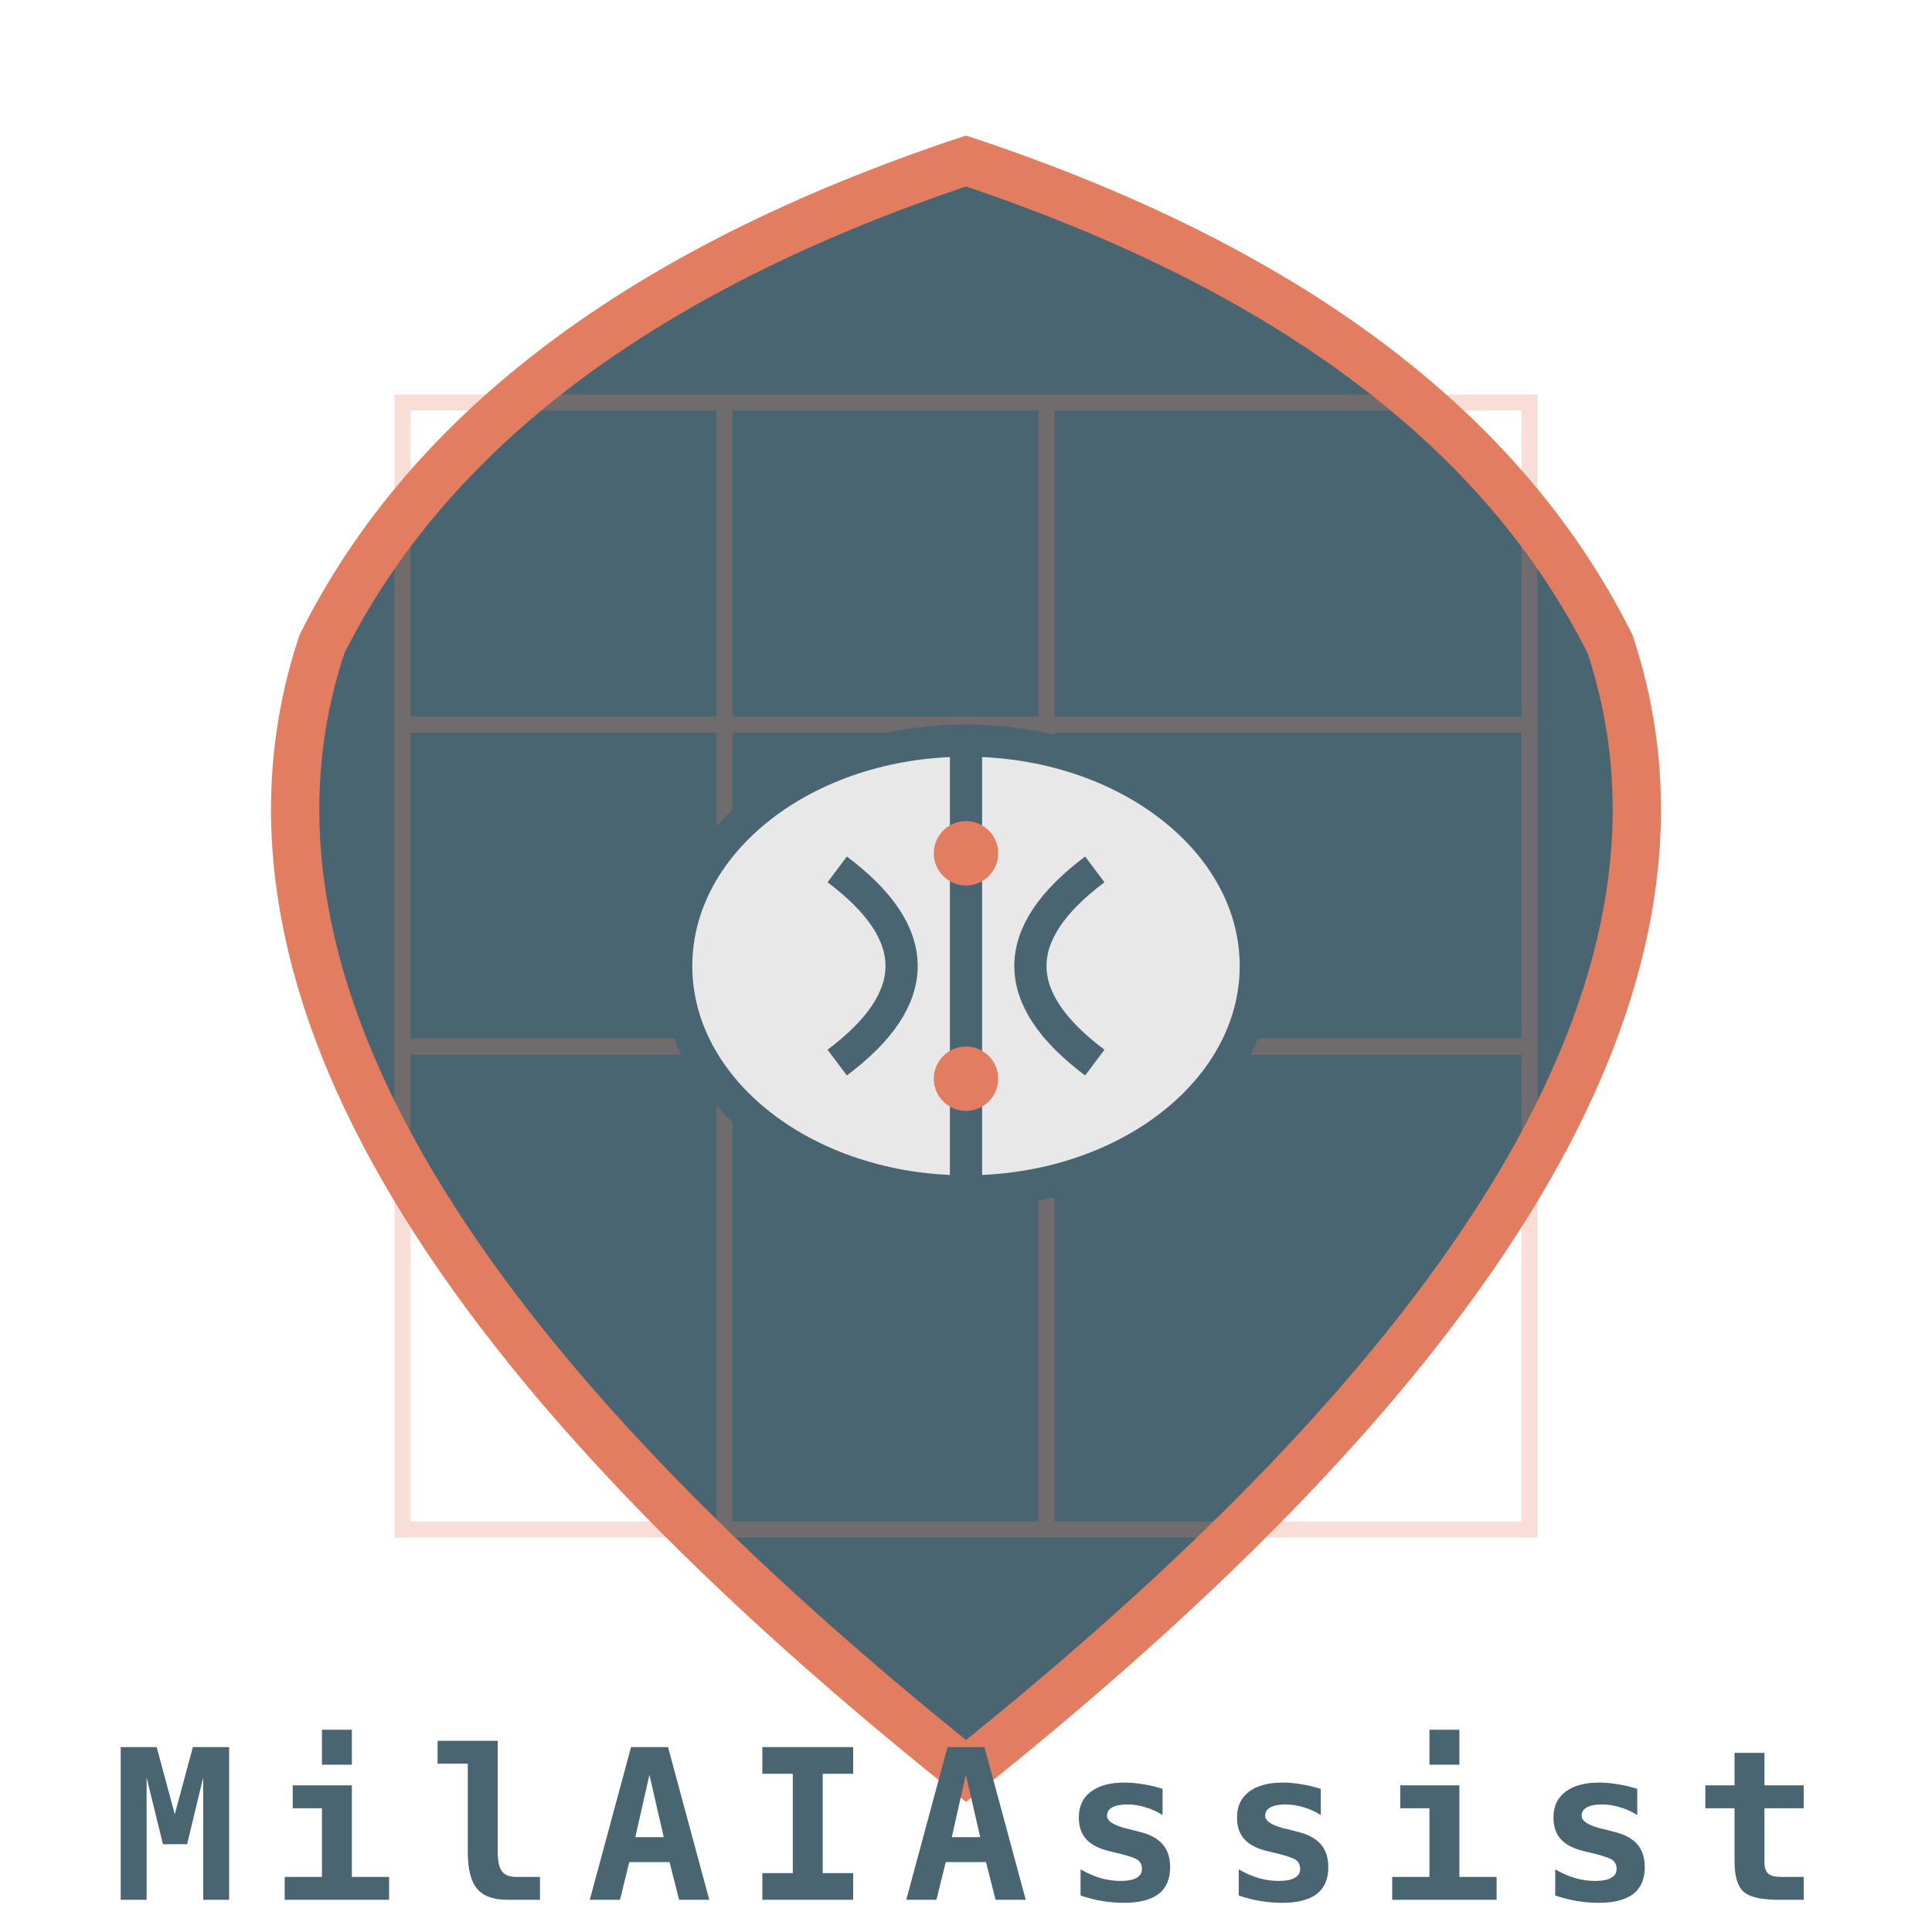
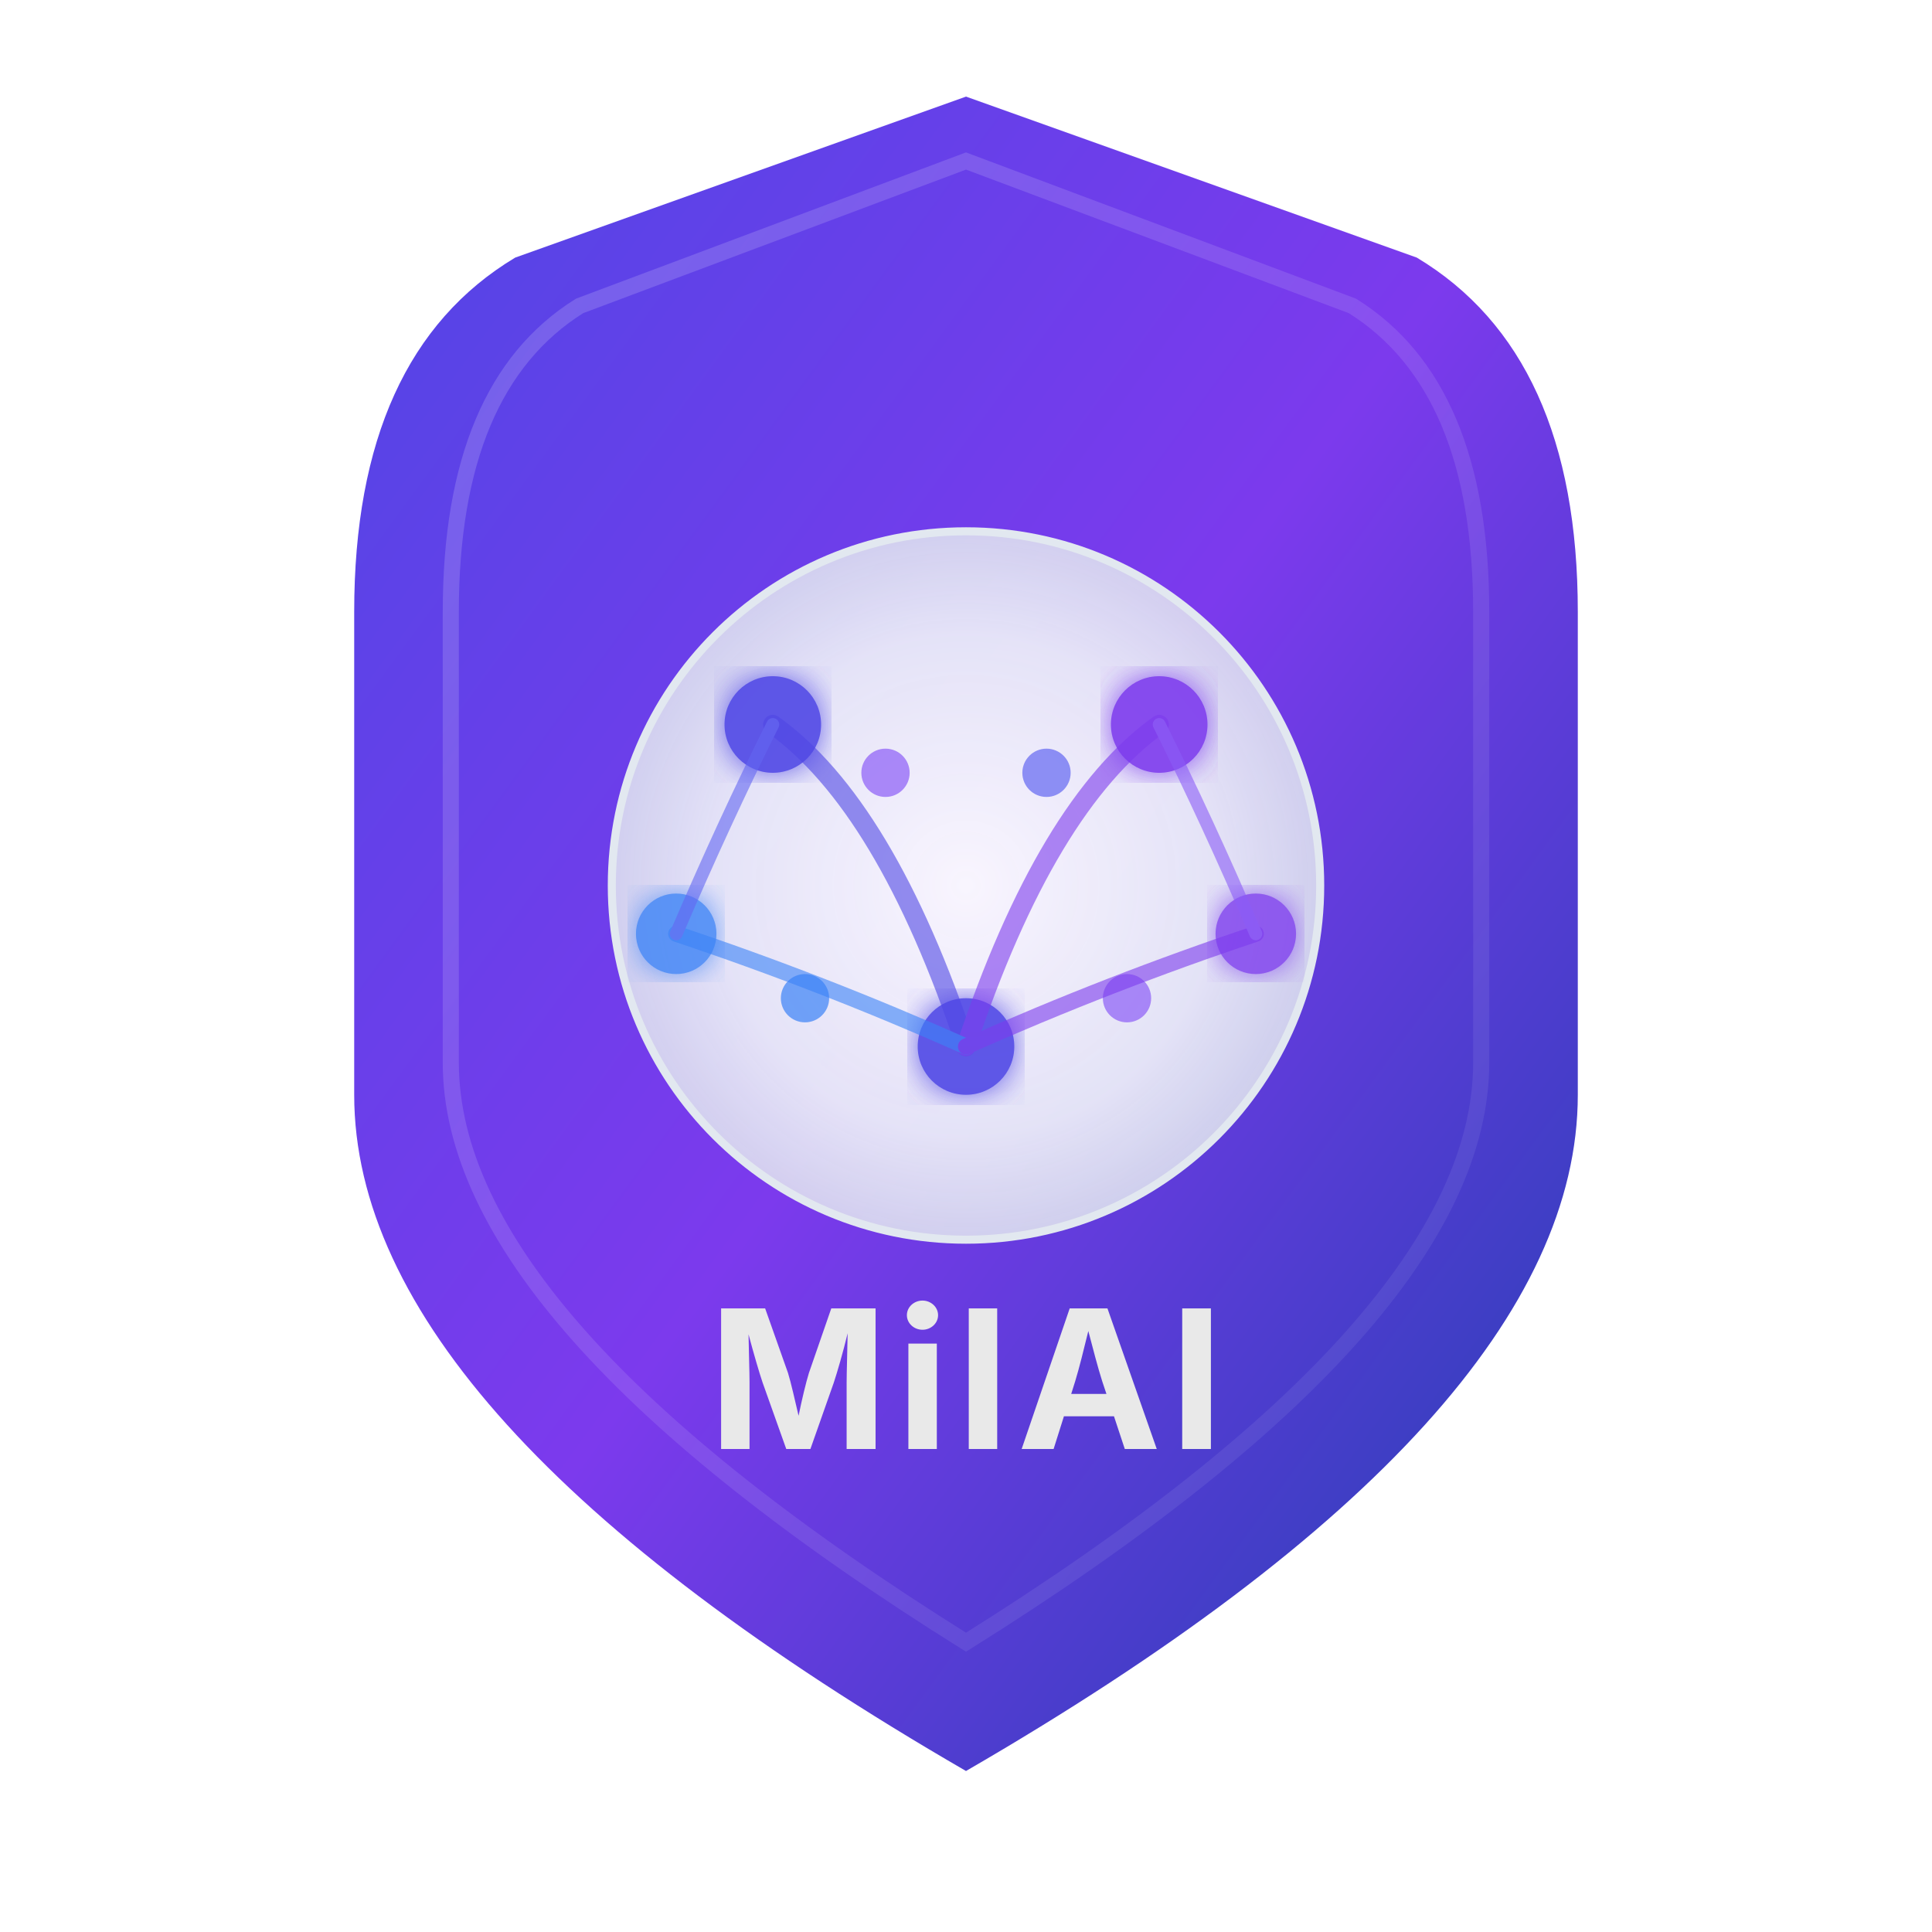
<svg xmlns="http://www.w3.org/2000/svg" width="120" height="120" viewBox="0 0 120 120" fill="none">
-   <path d="M60 10              Q90 20 100 40              Q110 70 60 110              Q10 70 20 40              Q30 20 60 10              Z" fill="#4A6572" stroke="#E27D60" stroke-width="3" />
-   <g opacity="0.25">
-     <rect x="25" y="25" width="70" height="70" fill="none" stroke="#E27D60" stroke-width="1" />
-     <line x1="25" y1="45" x2="95" y2="45" stroke="#E27D60" stroke-width="1" />
-     <line x1="25" y1="65" x2="95" y2="65" stroke="#E27D60" stroke-width="1" />
-     <line x1="45" y1="25" x2="45" y2="95" stroke="#E27D60" stroke-width="1" />
-     <line x1="65" y1="25" x2="65" y2="95" stroke="#E27D60" stroke-width="1" />
+   <path d="M60 6              L88 16              Q98 22 98 38              L98 68              Q98 88 60 110              Q22 88 22 68              L22 38              Q22 22 32 16              L60 6              Z" fill="url(#shieldGradient)" stroke="url(#borderGradient)" stroke-width="0.5" />
+   <path d="M60 10              L84 19              Q92 24 92 38              L92 66              Q92 82 60 102              Q28 82 28 66              L28 38              Q28 24 36 19              L60 10              Z" fill="none" stroke="url(#innerGlow)" stroke-width="1" opacity="0.3" />
+   <defs>
+     <linearGradient id="shieldGradient" x1="0%" y1="0%" x2="100%" y2="100%">
+       <stop offset="0%" style="stop-color:#4f46e5;stop-opacity:1" />
+       <stop offset="50%" style="stop-color:#7c3aed;stop-opacity:1" />
+       <stop offset="100%" style="stop-color:#1e40af;stop-opacity:1" />
+     </linearGradient>
+     <linearGradient id="innerGlow" x1="0%" y1="0%" x2="100%" y2="100%">
+       <stop offset="0%" style="stop-color:#ffffff;stop-opacity:0.6" />
+       <stop offset="100%" style="stop-color:#e0e7ff;stop-opacity:0.2" />
+     </linearGradient>
+     <radialGradient id="aiCore" cx="50%" cy="50%" r="50%">
+       <stop offset="0%" style="stop-color:#ffffff;stop-opacity:0.95" />
+       <stop offset="70%" style="stop-color:#f1f5f9;stop-opacity:0.9" />
+       <stop offset="100%" style="stop-color:#e2e8f0;stop-opacity:0.85" />
+     </radialGradient>
+     <filter id="neuralGlow">
+       <feGaussianBlur stdDeviation="1" result="coloredBlur" />
+       <feMerge>
+         <feMergeNode in="coloredBlur" />
+         <feMergeNode in="SourceGraphic" />
+       </feMerge>
+     </filter>
+   </defs>
+   <g>
+     <circle cx="60" cy="55" r="22" fill="url(#aiCore)" stroke="#e2e8f0" stroke-width="0.5" />
+     <circle cx="48" cy="45" r="3" fill="#4f46e5" filter="url(#neuralGlow)" opacity="0.9" />
+     <circle cx="72" cy="45" r="3" fill="#7c3aed" filter="url(#neuralGlow)" opacity="0.9" />
+     <circle cx="42" cy="58" r="2.5" fill="#3b82f6" filter="url(#neuralGlow)" opacity="0.8" />
+     <circle cx="60" cy="65" r="3" fill="#4f46e5" filter="url(#neuralGlow)" opacity="0.9" />
+     <circle cx="78" cy="58" r="2.5" fill="#7c3aed" filter="url(#neuralGlow)" opacity="0.8" />
+     <circle cx="55" cy="48" r="1.5" fill="#8b5cf6" opacity="0.7" />
+     <circle cx="65" cy="48" r="1.5" fill="#6366f1" opacity="0.7" />
+     <circle cx="50" cy="62" r="1.5" fill="#3b82f6" opacity="0.7" />
+     <circle cx="70" cy="62" r="1.5" fill="#8b5cf6" opacity="0.7" />
+     <g stroke-linecap="round" opacity="0.6">
+       <path d="M48 45 Q55 50 60 65" stroke="#4f46e5" stroke-width="1.2" fill="none" />
+       <path d="M72 45 Q65 50 60 65" stroke="#7c3aed" stroke-width="1.2" fill="none" />
+       <path d="M42 58 Q51 61 60 65" stroke="#3b82f6" stroke-width="1" fill="none" />
+       <path d="M78 58 Q69 61 60 65" stroke="#7c3aed" stroke-width="1" fill="none" />
+       <path d="M48 45 Q45 51 42 58" stroke="#6366f1" stroke-width="0.8" fill="none" />
+       <path d="M72 45 Q75 51 78 58" stroke="#8b5cf6" stroke-width="0.8" fill="none" />
+     </g>
  </g>
-   <g>
-     <ellipse cx="60" cy="60" rx="18" ry="14" fill="#E8E8E8" stroke="#4A6572" stroke-width="2" />
-     <path d="M60 46 v28" stroke="#4A6572" stroke-width="2" stroke-linecap="round" />
-     <path d="M52 54 Q60 60 52 66" stroke="#4A6572" stroke-width="2" fill="none" />
-     <path d="M68 54 Q60 60 68 66" stroke="#4A6572" stroke-width="2" fill="none" />
-     <circle cx="60" cy="53" r="2" fill="#E27D60" />
-     <circle cx="60" cy="67" r="2" fill="#E27D60" />
-   </g>
-   <text x="60" y="118" text-anchor="middle" font-family="Orbitron, 'JetBrains Mono', monospace" font-size="13" fill="#4A6572" letter-spacing="2" font-weight="bold">
-         MilAIAssist
+   <text x="60" y="90" text-anchor="middle" font-family="Inter, -apple-system, BlinkMacSystemFont, sans-serif" font-size="12" fill="#e9e9e9" font-weight="700" letter-spacing="0.5px">
+         MilAI
    </text>
</svg>
